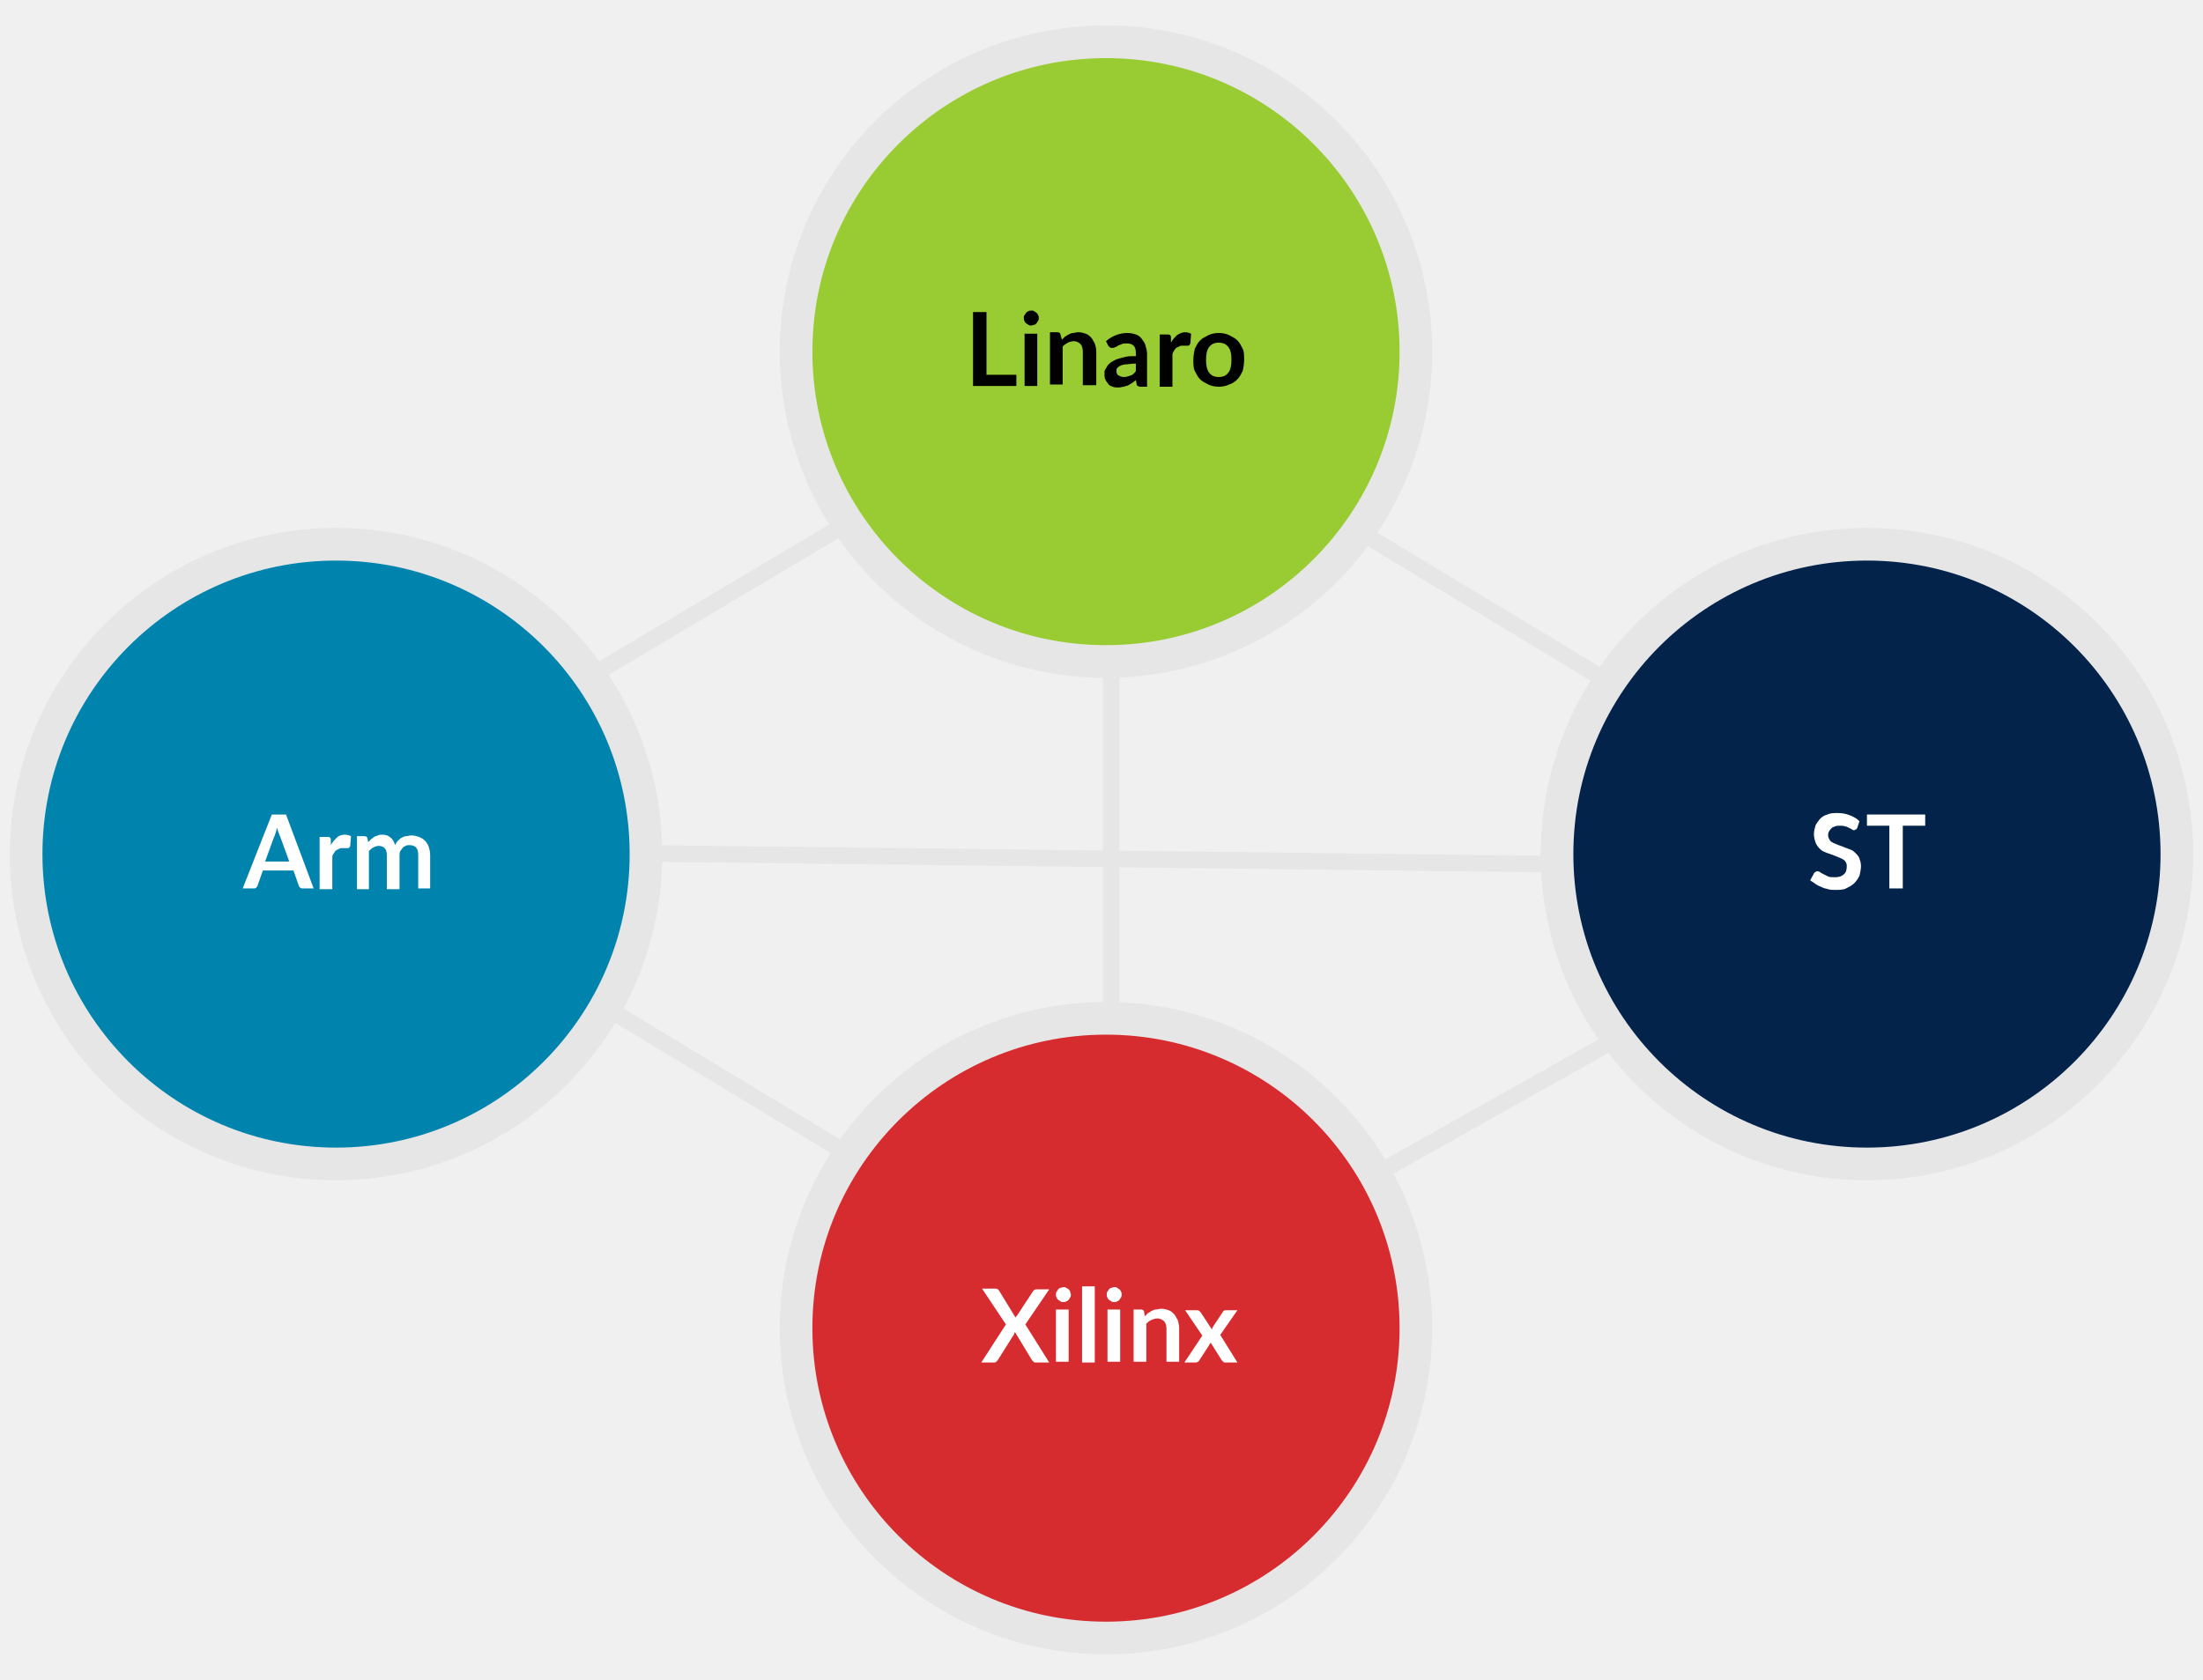
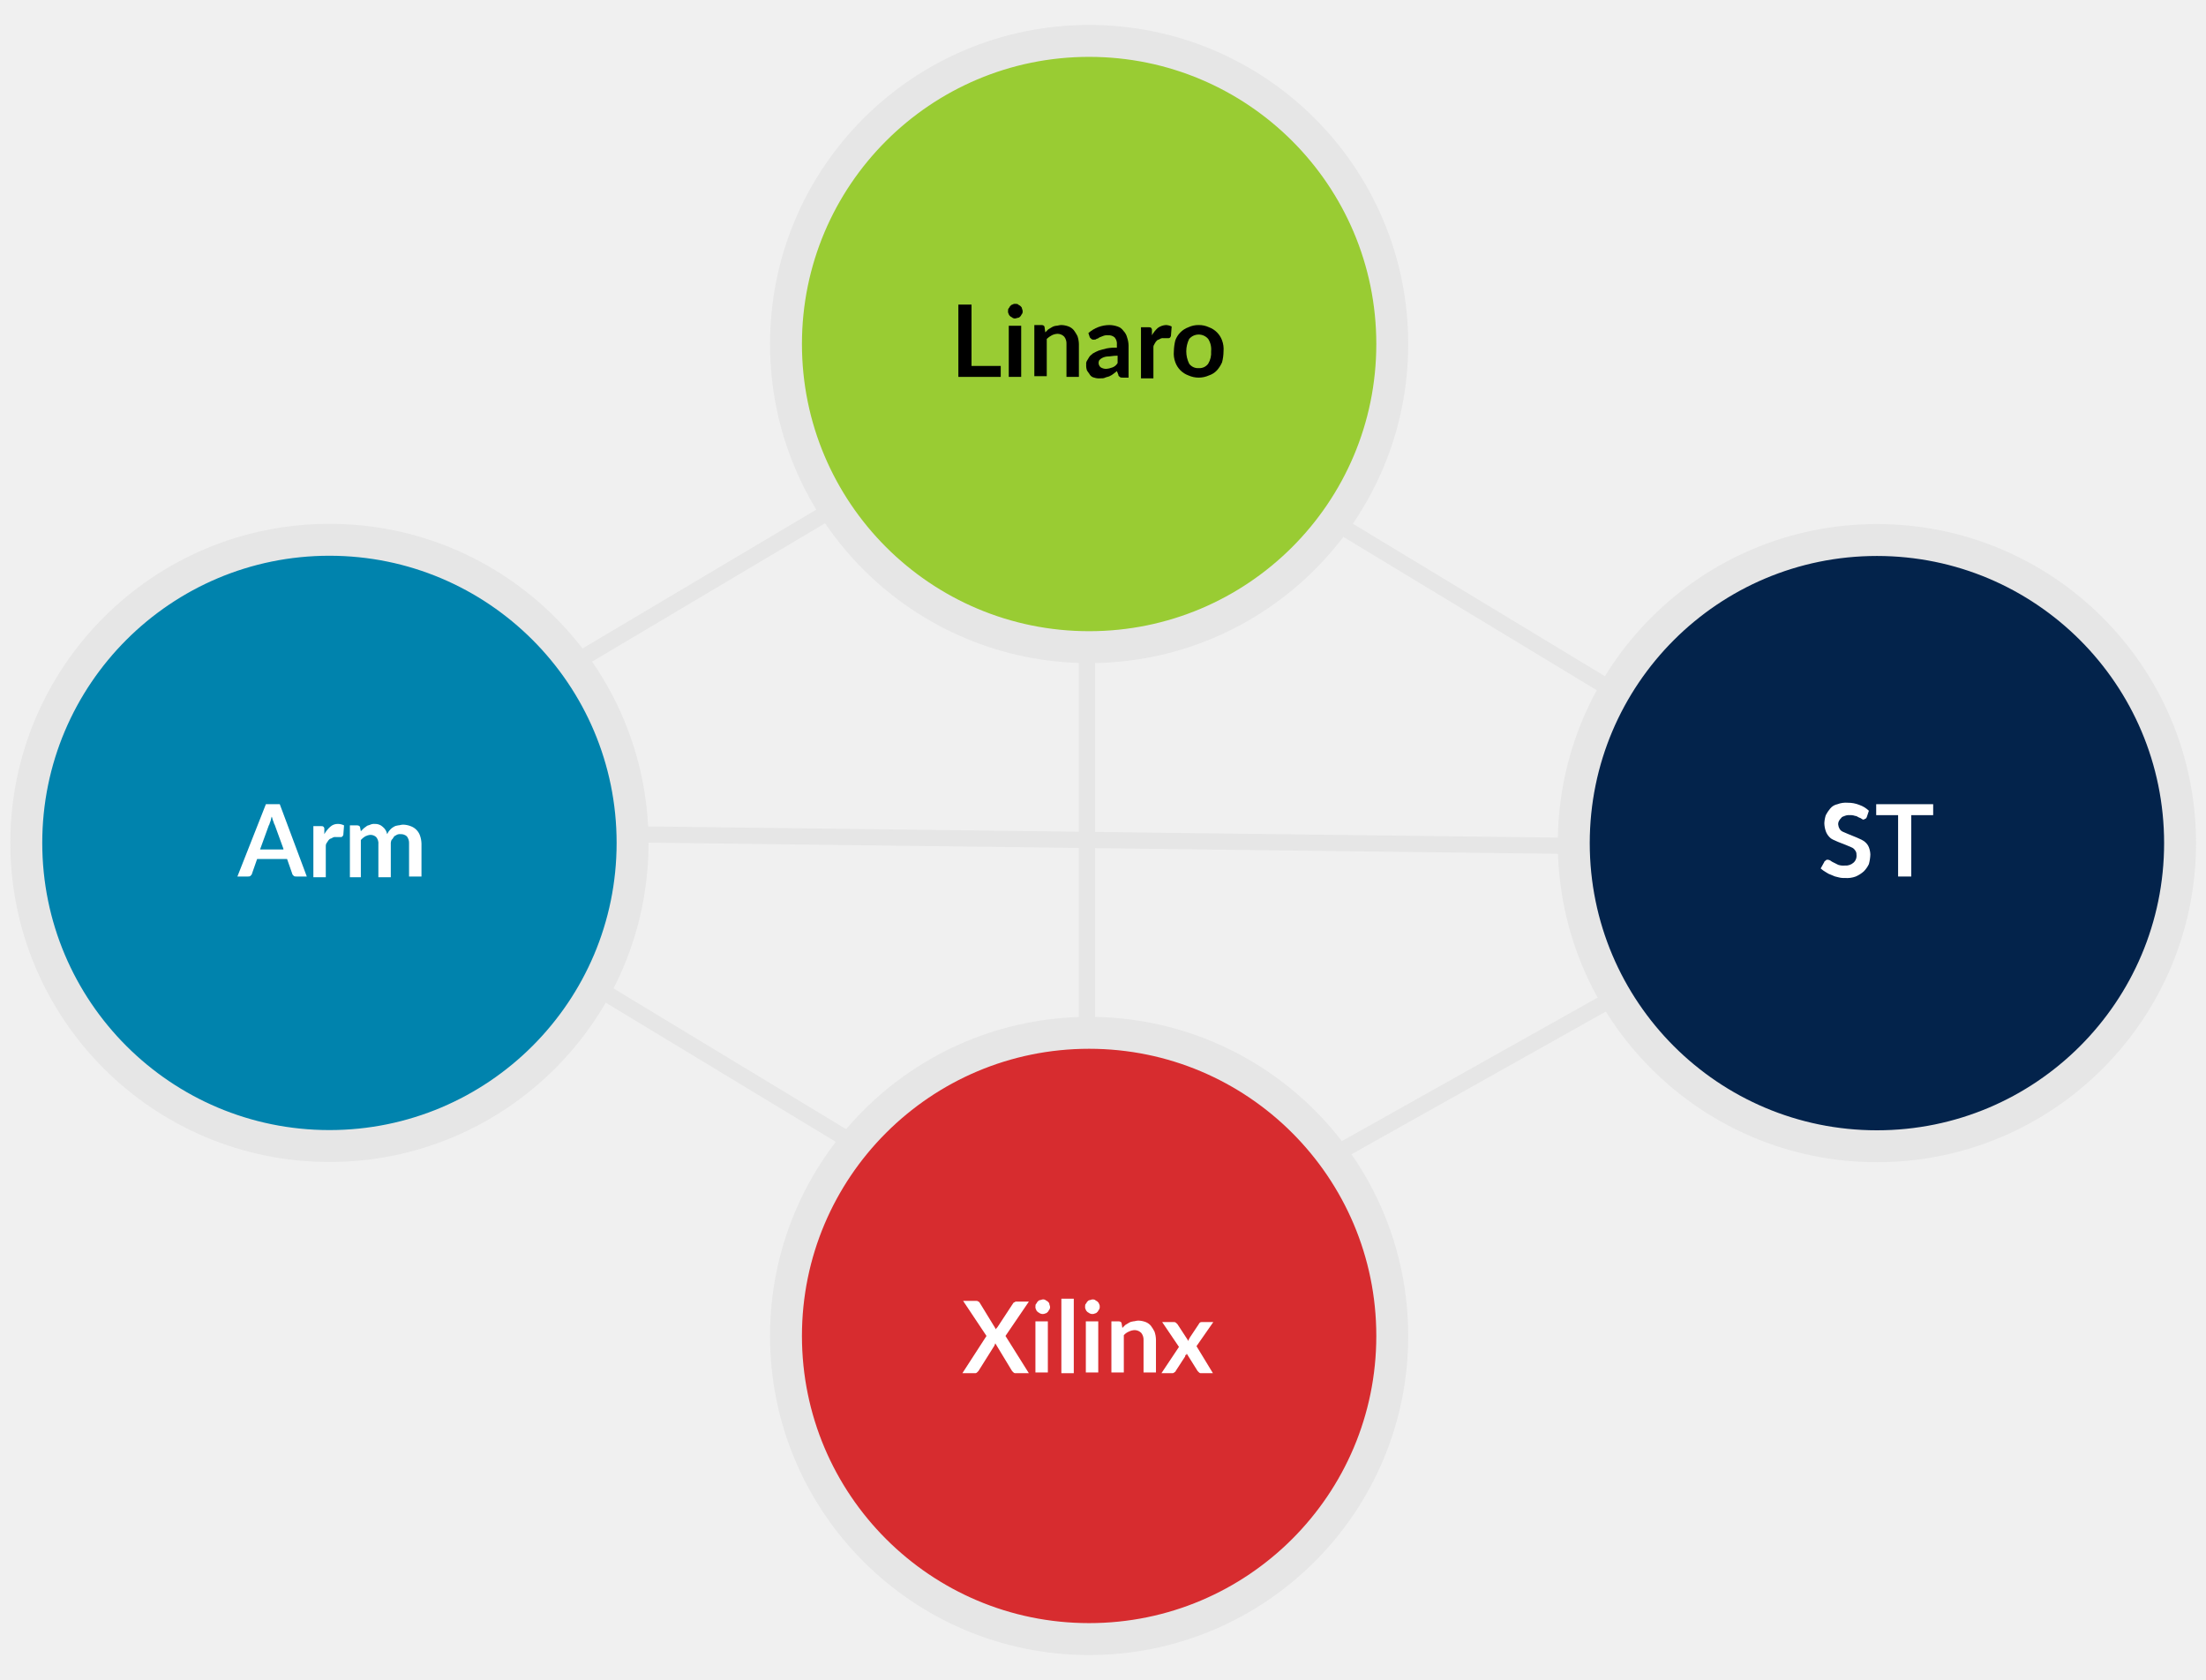
- <svg xmlns="http://www.w3.org/2000/svg" version="1.1" id="Layer_1" x="0px" y="0px" viewBox="0 0 295 225" style="enable-background:new 0 0 295 225;" xml:space="preserve">
-   <style type="text/css">
- 	.st0{fill:none;stroke:#E6E6E6;stroke-width:2.22;stroke-miterlimit:10;}
- 	.st1{fill:#99CC33;stroke:#E6E6E6;stroke-width:4.37;stroke-miterlimit:10;}
- 	.st2{enable-background:new    ;}
- 	.st3{fill:#0083AD;stroke:#E6E6E6;stroke-width:4.37;stroke-miterlimit:10;}
- 	.st4{fill:#FFFFFF;}
- 	.st5{fill:#03234B;stroke:#E6E6E6;stroke-width:4.37;stroke-miterlimit:10;}
- 	.st6{fill:#D72C2F;stroke:#E6E6E6;stroke-width:4.37;stroke-miterlimit:10;}
- </style>
-   <g id="upper">
-     <line class="st0" x1="147.7" y1="177.8" x2="253.9" y2="118.1" />
-     <line class="st0" x1="46.7" y1="109.8" x2="147.1" y2="50.1" />
-     <line class="st0" x1="47.6" y1="114.7" x2="149.9" y2="176.5" />
-     <line class="st0" x1="147.1" y1="50.1" x2="249.5" y2="111.9" />
-     <line class="st0" x1="148.8" y1="48.9" x2="148.8" y2="182.3" />
-     <line class="st0" x1="43.4" y1="113.8" x2="255" y2="116.3" />
-     <circle class="st1" cx="148.1" cy="47.1" r="41.5" />
-     <g class="st2">
-       <path d="M136.1,50.2v1.5h-5.8v-9.9h1.8v8.4H136.1z" />
-       <path d="M139.1,42.6c0,0.1,0,0.3-0.1,0.4c-0.1,0.1-0.1,0.2-0.2,0.3c-0.1,0.1-0.2,0.2-0.3,0.2s-0.3,0.1-0.4,0.1    c-0.1,0-0.3,0-0.4-0.1c-0.1-0.1-0.2-0.1-0.3-0.2c-0.1-0.1-0.2-0.2-0.2-0.3c-0.1-0.1-0.1-0.3-0.1-0.4c0-0.2,0-0.3,0.1-0.4    c0.1-0.1,0.1-0.2,0.2-0.3s0.2-0.2,0.3-0.2c0.1-0.1,0.3-0.1,0.4-0.1c0.2,0,0.3,0,0.4,0.1s0.2,0.1,0.3,0.2c0.1,0.1,0.2,0.2,0.2,0.3    C139.1,42.3,139.1,42.5,139.1,42.6z M138.9,44.7v7h-1.7v-7H138.9z" />
-       <path d="M142.2,45.5c0.1-0.1,0.3-0.3,0.4-0.4c0.2-0.1,0.3-0.2,0.5-0.3s0.4-0.2,0.6-0.2s0.4-0.1,0.7-0.1c0.4,0,0.7,0.1,1,0.2    c0.3,0.1,0.5,0.3,0.7,0.5c0.2,0.2,0.3,0.5,0.5,0.8c0.1,0.3,0.2,0.7,0.2,1.1v4.5H145v-4.5c0-0.4-0.1-0.8-0.3-1    c-0.2-0.2-0.5-0.4-0.9-0.4c-0.3,0-0.6,0.1-0.8,0.2s-0.5,0.3-0.7,0.5v5.1h-1.7v-7h1c0.2,0,0.4,0.1,0.4,0.3L142.2,45.5z" />
-       <path d="M148.1,45.7c0.8-0.7,1.8-1.1,2.9-1.1c0.4,0,0.8,0.1,1.1,0.2c0.3,0.1,0.6,0.3,0.8,0.6s0.4,0.5,0.5,0.9s0.2,0.7,0.2,1.1v4.4    h-0.8c-0.2,0-0.3,0-0.4-0.1c-0.1,0-0.2-0.1-0.2-0.3l-0.1-0.5c-0.2,0.2-0.4,0.3-0.5,0.4c-0.2,0.1-0.3,0.2-0.5,0.3    c-0.2,0.1-0.4,0.1-0.6,0.2c-0.2,0-0.4,0.1-0.7,0.1c-0.3,0-0.6,0-0.8-0.1c-0.3-0.1-0.5-0.2-0.6-0.4c-0.2-0.2-0.3-0.4-0.4-0.6    c-0.1-0.2-0.1-0.5-0.1-0.8c0-0.2,0-0.4,0.1-0.5c0.1-0.2,0.2-0.3,0.3-0.5c0.1-0.2,0.3-0.3,0.5-0.5c0.2-0.1,0.5-0.3,0.8-0.4    c0.3-0.1,0.7-0.2,1.1-0.3c0.4-0.1,0.9-0.1,1.4-0.1v-0.4c0-0.5-0.1-0.8-0.3-1c-0.2-0.2-0.5-0.3-0.9-0.3c-0.3,0-0.5,0-0.7,0.1    c-0.2,0.1-0.3,0.1-0.5,0.2c-0.1,0.1-0.3,0.2-0.4,0.2c-0.1,0.1-0.2,0.1-0.4,0.1c-0.1,0-0.2,0-0.3-0.1s-0.1-0.1-0.2-0.2L148.1,45.7z     M152,48.7c-0.5,0-0.9,0.1-1.2,0.1s-0.6,0.1-0.8,0.2s-0.3,0.2-0.4,0.3c-0.1,0.1-0.1,0.3-0.1,0.4c0,0.3,0.1,0.5,0.3,0.6    c0.2,0.1,0.4,0.2,0.7,0.2c0.3,0,0.6-0.1,0.9-0.2c0.3-0.1,0.5-0.3,0.7-0.6V48.7z" />
-     </g>
-     <g class="st2">
-       <path d="M156.8,45.9c0.2-0.4,0.5-0.7,0.8-1c0.3-0.2,0.7-0.4,1.1-0.4c0.3,0,0.6,0.1,0.8,0.2l-0.1,1.3c0,0.1-0.1,0.1-0.1,0.2    c0,0-0.1,0.1-0.2,0.1c-0.1,0-0.2,0-0.3,0s-0.3,0-0.4,0c-0.2,0-0.4,0-0.5,0.1s-0.3,0.1-0.4,0.2s-0.2,0.2-0.3,0.4s-0.2,0.3-0.2,0.5    v4.3h-1.7v-7h1c0.2,0,0.3,0,0.4,0.1s0.1,0.2,0.1,0.3L156.8,45.9z" />
-     </g>
-     <g class="st2">
-       <path d="M163.2,44.6c0.5,0,1,0.1,1.4,0.3c0.4,0.2,0.8,0.4,1.1,0.7s0.5,0.7,0.7,1.1c0.2,0.4,0.2,0.9,0.2,1.5c0,0.6-0.1,1.1-0.2,1.5    c-0.2,0.4-0.4,0.8-0.7,1.1c-0.3,0.3-0.7,0.6-1.1,0.7c-0.4,0.2-0.9,0.3-1.4,0.3c-0.5,0-1-0.1-1.4-0.3c-0.4-0.2-0.8-0.4-1.1-0.7    c-0.3-0.3-0.5-0.7-0.7-1.1c-0.2-0.4-0.2-0.9-0.2-1.5c0-0.6,0.1-1,0.2-1.5c0.2-0.4,0.4-0.8,0.7-1.1s0.7-0.5,1.1-0.7    C162.2,44.7,162.7,44.6,163.2,44.6z M163.2,50.5c0.6,0,1-0.2,1.3-0.6c0.3-0.4,0.4-1,0.4-1.7c0-0.8-0.1-1.3-0.4-1.7    c-0.3-0.4-0.7-0.6-1.3-0.6c-0.6,0-1,0.2-1.3,0.6c-0.3,0.4-0.4,1-0.4,1.7s0.1,1.3,0.4,1.7C162.2,50.3,162.6,50.5,163.2,50.5z" />
-     </g>
-     <circle class="st3" cx="45" cy="114.4" r="41.5" />
-     <g class="st2">
-       <path class="st4" d="M42,119h-1.4c-0.2,0-0.3,0-0.4-0.1c-0.1-0.1-0.2-0.2-0.2-0.3l-0.7-2h-4.1l-0.7,2c0,0.1-0.1,0.2-0.2,0.3    c-0.1,0.1-0.2,0.1-0.4,0.1h-1.4l3.9-9.9h1.9L42,119z M38.7,115.3l-1.2-3.3c-0.1-0.1-0.1-0.3-0.2-0.5c-0.1-0.2-0.1-0.4-0.2-0.6    c-0.1,0.2-0.1,0.5-0.2,0.7c-0.1,0.2-0.1,0.4-0.2,0.5l-1.2,3.3H38.7z" />
-     </g>
-     <g class="st2">
-       <path class="st4" d="M44.3,113.2c0.2-0.4,0.5-0.7,0.8-1s0.7-0.4,1.1-0.4c0.3,0,0.6,0.1,0.8,0.2l-0.1,1.3c0,0.1-0.1,0.1-0.1,0.2    c0,0-0.1,0.1-0.2,0.1c-0.1,0-0.2,0-0.3,0c-0.1,0-0.3,0-0.4,0c-0.2,0-0.4,0-0.5,0.1s-0.3,0.1-0.4,0.2c-0.1,0.1-0.2,0.2-0.3,0.4    c-0.1,0.1-0.2,0.3-0.2,0.5v4.3h-1.7v-7h1c0.2,0,0.3,0,0.4,0.1s0.1,0.2,0.1,0.3L44.3,113.2z" />
-       <path class="st4" d="M47.8,119v-7h1c0.2,0,0.4,0.1,0.4,0.3l0.1,0.5c0.1-0.1,0.3-0.3,0.4-0.4s0.3-0.2,0.4-0.3s0.3-0.1,0.5-0.2    s0.4-0.1,0.6-0.1c0.4,0,0.8,0.1,1.1,0.4c0.3,0.2,0.5,0.6,0.6,1c0.1-0.2,0.2-0.4,0.4-0.6c0.2-0.2,0.3-0.3,0.5-0.4s0.4-0.2,0.6-0.2    c0.2,0,0.4-0.1,0.7-0.1c0.4,0,0.7,0.1,1,0.2s0.6,0.3,0.8,0.5s0.4,0.5,0.5,0.8s0.2,0.7,0.2,1.1v4.5H56v-4.5c0-0.4-0.1-0.8-0.3-1    c-0.2-0.2-0.5-0.3-0.9-0.3c-0.2,0-0.3,0-0.5,0.1c-0.1,0.1-0.3,0.1-0.4,0.3c-0.1,0.1-0.2,0.3-0.3,0.4c-0.1,0.2-0.1,0.4-0.1,0.6v4.5    h-1.7v-4.5c0-0.5-0.1-0.8-0.3-1c-0.2-0.2-0.5-0.3-0.8-0.3c-0.2,0-0.5,0.1-0.7,0.2c-0.2,0.1-0.4,0.3-0.6,0.5v5.1H47.8z" />
-     </g>
-     <circle class="st5" cx="250" cy="114.4" r="41.5" />
-     <g class="st2">
-       <path class="st4" d="M248.7,110.9c-0.1,0.1-0.1,0.2-0.2,0.2c-0.1,0-0.1,0.1-0.2,0.1c-0.1,0-0.2,0-0.3-0.1    c-0.1-0.1-0.2-0.1-0.4-0.2c-0.2-0.1-0.3-0.2-0.5-0.2c-0.2-0.1-0.5-0.1-0.7-0.1c-0.3,0-0.5,0-0.7,0.1c-0.2,0.1-0.4,0.1-0.5,0.3    c-0.1,0.1-0.2,0.2-0.3,0.4c-0.1,0.2-0.1,0.3-0.1,0.5c0,0.2,0.1,0.4,0.2,0.6s0.3,0.3,0.5,0.4s0.5,0.2,0.7,0.3    c0.3,0.1,0.6,0.2,0.8,0.3s0.6,0.2,0.8,0.3c0.3,0.1,0.5,0.3,0.7,0.5c0.2,0.2,0.4,0.4,0.5,0.7c0.1,0.3,0.2,0.6,0.2,1    c0,0.4-0.1,0.9-0.2,1.3c-0.2,0.4-0.4,0.7-0.7,1c-0.3,0.3-0.7,0.5-1.1,0.7c-0.4,0.2-0.9,0.2-1.5,0.2c-0.3,0-0.6,0-0.9-0.1    c-0.3-0.1-0.6-0.1-0.9-0.3c-0.3-0.1-0.5-0.2-0.8-0.4c-0.2-0.2-0.5-0.3-0.7-0.5l0.5-0.9c0-0.1,0.1-0.1,0.2-0.2s0.2-0.1,0.2-0.1    c0.1,0,0.2,0,0.4,0.1c0.1,0.1,0.3,0.2,0.5,0.3c0.2,0.1,0.4,0.2,0.6,0.3c0.2,0.1,0.5,0.1,0.9,0.1c0.5,0,0.9-0.1,1.2-0.4    c0.3-0.2,0.4-0.6,0.4-1.1c0-0.3-0.1-0.5-0.2-0.6c-0.1-0.2-0.3-0.3-0.5-0.4s-0.5-0.2-0.7-0.3c-0.3-0.1-0.5-0.2-0.8-0.3    c-0.3-0.1-0.6-0.2-0.8-0.3c-0.3-0.1-0.5-0.3-0.7-0.5c-0.2-0.2-0.4-0.5-0.5-0.8c-0.1-0.3-0.2-0.7-0.2-1.1c0-0.4,0.1-0.7,0.2-1.1    c0.1-0.3,0.4-0.6,0.6-0.9c0.3-0.3,0.6-0.5,1-0.6c0.4-0.2,0.9-0.2,1.4-0.2c0.6,0,1.1,0.1,1.6,0.3c0.5,0.2,0.9,0.4,1.3,0.8    L248.7,110.9z" />
-     </g>
-     <g class="st2">
-       <path class="st4" d="M257.8,110.6h-3v8.4H253v-8.4h-3v-1.5h7.8V110.6z" />
-     </g>
-     <circle class="st6" cx="148.1" cy="177.9" r="41.5" />
-     <g class="st2">
-       <path class="st4" d="M140.5,182.5h-1.8c-0.1,0-0.2,0-0.3-0.1s-0.1-0.1-0.2-0.2l-2.3-3.8c0,0.1-0.1,0.2-0.1,0.3l-2.2,3.5    c-0.1,0.1-0.1,0.1-0.2,0.2c-0.1,0.1-0.2,0.1-0.3,0.1h-1.7l3.3-5.1l-3.2-4.8h1.8c0.1,0,0.2,0,0.3,0.1c0.1,0,0.1,0.1,0.2,0.2    l2.2,3.6c0-0.1,0.1-0.2,0.2-0.3l2.1-3.2c0.1-0.1,0.1-0.2,0.2-0.2s0.1-0.1,0.2-0.1h1.8l-3.2,4.7L140.5,182.5z" />
-       <path class="st4" d="M143.4,173.4c0,0.1,0,0.3-0.1,0.4c-0.1,0.1-0.1,0.2-0.2,0.3c-0.1,0.1-0.2,0.2-0.3,0.2    c-0.1,0.1-0.3,0.1-0.4,0.1c-0.1,0-0.3,0-0.4-0.1c-0.1-0.1-0.2-0.1-0.3-0.2s-0.2-0.2-0.2-0.3c-0.1-0.1-0.1-0.3-0.1-0.4    c0-0.2,0-0.3,0.1-0.4c0.1-0.1,0.1-0.2,0.2-0.3s0.2-0.2,0.3-0.2s0.3-0.1,0.4-0.1c0.1,0,0.3,0,0.4,0.1c0.1,0.1,0.2,0.1,0.3,0.2    c0.1,0.1,0.2,0.2,0.2,0.3C143.3,173.1,143.4,173.3,143.4,173.4z M143.1,175.4v7h-1.7v-7H143.1z" />
-       <path class="st4" d="M146.6,172.3v10.2h-1.7v-10.2H146.6z" />
-       <path class="st4" d="M150.2,173.4c0,0.1,0,0.3-0.1,0.4c-0.1,0.1-0.1,0.2-0.2,0.3c-0.1,0.1-0.2,0.2-0.3,0.2    c-0.1,0.1-0.3,0.1-0.4,0.1c-0.1,0-0.3,0-0.4-0.1c-0.1-0.1-0.2-0.1-0.3-0.2s-0.2-0.2-0.2-0.3c-0.1-0.1-0.1-0.3-0.1-0.4    c0-0.2,0-0.3,0.1-0.4c0.1-0.1,0.1-0.2,0.2-0.3s0.2-0.2,0.3-0.2s0.3-0.1,0.4-0.1c0.2,0,0.3,0,0.4,0.1s0.2,0.1,0.3,0.2    c0.1,0.1,0.2,0.2,0.2,0.3C150.2,173.1,150.2,173.3,150.2,173.4z M150,175.4v7h-1.7v-7H150z" />
-       <path class="st4" d="M153.3,176.3c0.1-0.1,0.3-0.3,0.4-0.4c0.2-0.1,0.3-0.2,0.5-0.3c0.2-0.1,0.4-0.2,0.6-0.2s0.4-0.1,0.7-0.1    c0.4,0,0.7,0.1,1,0.2s0.5,0.3,0.7,0.5c0.2,0.2,0.3,0.5,0.5,0.8c0.1,0.3,0.2,0.7,0.2,1.1v4.5h-1.7V178c0-0.4-0.1-0.8-0.3-1    c-0.2-0.2-0.5-0.4-0.9-0.4c-0.3,0-0.6,0.1-0.8,0.2c-0.3,0.1-0.5,0.3-0.7,0.5v5.1h-1.7v-7h1c0.2,0,0.4,0.1,0.4,0.3L153.3,176.3z" />
-       <path class="st4" d="M165.7,182.5h-1.6c-0.1,0-0.2,0-0.3-0.1s-0.1-0.1-0.2-0.2l-1.5-2.4c0,0.1,0,0.2-0.1,0.2    c0,0.1-0.1,0.1-0.1,0.2l-1.3,2c0,0.1-0.1,0.1-0.2,0.2c-0.1,0.1-0.2,0.1-0.3,0.1h-1.5l2.4-3.6l-2.3-3.4h1.6c0.1,0,0.2,0,0.3,0.1    s0.1,0.1,0.2,0.2l1.5,2.3c0-0.2,0.1-0.3,0.2-0.5l1.2-1.8c0.1-0.2,0.2-0.3,0.4-0.3h1.6l-2.3,3.3L165.7,182.5z" />
-     </g>
+ <svg xmlns="http://www.w3.org/2000/svg" id="Layer_1" data-name="Layer 1" viewBox="0 0 302 230">
+   <defs>
+     <style>.cls-1{fill:none;stroke-width:2.22px;}.cls-1,.cls-2,.cls-4,.cls-6,.cls-7{stroke:#e6e6e6;stroke-miterlimit:10;}.cls-2{fill:#9c3;}.cls-2,.cls-4,.cls-6,.cls-7{stroke-width:4.37px;}.cls-3{isolation:isolate;}.cls-4{fill:#0083ad;}.cls-5{fill:#fff;}.cls-6{fill:#d72c2f;}.cls-7{fill:#03234b;}</style>
+   </defs>
+   <line class="cls-1" x1="147.7" y1="177.7" x2="253.9" y2="118.1" />
+   <line class="cls-1" x1="46.7" y1="109.7" x2="147.2" y2="50" />
+   <line class="cls-1" x1="47.6" y1="114.6" x2="149.9" y2="176.5" />
+   <line class="cls-1" x1="147.2" y1="50" x2="249.5" y2="111.9" />
+   <line class="cls-1" x1="148.8" y1="48.8" x2="148.8" y2="182.3" />
+   <line class="cls-1" x1="43.4" y1="113.7" x2="255" y2="116.3" />
+   <circle class="cls-2" cx="149.1" cy="47.1" r="41.5" />
+   <g class="cls-3">
+     <path d="M137,50.1v1.5h-5.8V41.7H133v8.4Z" />
+     <path d="M140,42.6a.6.6,0,0,1-.1.4c-.1.1-.1.2-.2.3s-.2.2-.3.2-.3.1-.4.1a.6.6,0,0,1-.4-.1c-.1-.1-.2-.1-.3-.2s-.2-.2-.2-.3a.6.6,0,0,1-.1-.4c0-.2,0-.3.1-.4s.1-.2.2-.3.2-.2.3-.2a.6.6,0,0,1,.4-.1c.2,0,.3,0,.4.1s.2.1.3.2.2.2.2.3S140,42.4,140,42.6Zm-.2,2v7h-1.7v-7Z" />
+     <path d="M143.1,45.5l.4-.4c.2-.1.3-.2.5-.3a1.42,1.42,0,0,1,.6-.2c.2,0,.4-.1.7-.1a3,3,0,0,1,1,.2,1.79,1.79,0,0,1,.7.5,5.58,5.58,0,0,1,.5.8,3.59,3.59,0,0,1,.2,1.1v4.5H146V47.1a1.49,1.49,0,0,0-.3-1,1.27,1.27,0,0,0-.9-.4,1.88,1.88,0,0,0-.8.2,3,3,0,0,0-.7.5v5.1h-1.7v-7h1c.2,0,.4.1.4.3Z" />
+     <path d="M149,45.6a4.36,4.36,0,0,1,2.9-1.1,3.59,3.59,0,0,1,1.1.2,1.56,1.56,0,0,1,.8.6,1.93,1.93,0,0,1,.5.9,3.59,3.59,0,0,1,.2,1.1v4.4h-.8c-.2,0-.3,0-.4-.1s-.2-.1-.2-.3l-.2-.5c-.2.2-.4.3-.5.4s-.3.2-.5.3-.4.1-.6.2-.4.1-.7.1a2,2,0,0,1-.8-.1.92.92,0,0,1-.6-.4c-.1-.2-.3-.4-.4-.6a2,2,0,0,1-.1-.8.75.75,0,0,1,.1-.5c.1-.2.2-.3.3-.5s.3-.3.5-.5a5.94,5.94,0,0,1,.8-.4c.3-.1.7-.2,1.1-.3a6.15,6.15,0,0,1,1.4-.1v-.4a1.33,1.33,0,0,0-.3-1,1.22,1.22,0,0,0-.9-.3,1.48,1.48,0,0,0-.7.1c-.2.1-.3.1-.5.2a.76.76,0,0,1-.4.2c-.1.1-.2.1-.4.1a.37.37,0,0,1-.3-.1l-.2-.2Zm3.9,3.1c-.5,0-.9.1-1.2.1a1.88,1.88,0,0,0-.8.2,1.38,1.38,0,0,0-.4.3.78.78,0,0,0,.2,1,1.45,1.45,0,0,0,.7.2,2.92,2.92,0,0,0,.9-.2,1.34,1.34,0,0,0,.7-.6v-1Z" />
+   </g>
+   <g class="cls-3">
+     <path d="M157.7,45.9a3.92,3.92,0,0,1,.8-1,2.1,2.1,0,0,1,1.1-.4,1.88,1.88,0,0,1,.8.2l-.1,1.3c0,.1-.1.1-.1.2a.35.35,0,0,1-.2.1h-.7a.75.75,0,0,0-.5.1c-.1.1-.3.1-.4.2a1.38,1.38,0,0,0-.3.4c-.1.2-.2.3-.2.5v4.3h-1.7v-7h1c.2,0,.3,0,.4.1a.37.37,0,0,1,.1.3Z" />
+   </g>
+   <g class="cls-3">
+     <path d="M164.1,44.5a3.19,3.19,0,0,1,1.4.3,3,3,0,0,1,1.8,1.8,3.42,3.42,0,0,1,.2,1.5,6.05,6.05,0,0,1-.2,1.5,4.13,4.13,0,0,1-.7,1.1,2.59,2.59,0,0,1-1.1.7,3.42,3.42,0,0,1-2.8,0,3,3,0,0,1-1.8-1.8,3.42,3.42,0,0,1-.2-1.5,6.8,6.8,0,0,1,.2-1.5,3,3,0,0,1,1.8-1.8A3.19,3.19,0,0,1,164.1,44.5Zm0,5.9a1.49,1.49,0,0,0,1.3-.6,2.86,2.86,0,0,0,.4-1.7,2.67,2.67,0,0,0-.4-1.7,1.71,1.71,0,0,0-2.6,0,3.81,3.81,0,0,0,0,3.4A1.49,1.49,0,0,0,164.1,50.4Z" />
+   </g>
+   <circle class="cls-4" cx="45.1" cy="115.4" r="41.5" />
+   <g class="cls-3">
+     <path class="cls-5" d="M42,120H40.6c-.2,0-.3,0-.4-.1s-.2-.2-.2-.3l-.7-2H35.2l-.7,2c0,.1-.1.2-.2.3s-.2.1-.4.1H32.5l3.9-9.9h1.9Zm-3.2-3.8-1.2-3.3c-.1-.1-.1-.3-.2-.5s-.1-.4-.2-.6c-.1.2-.1.5-.2.7s-.1.4-.2.5l-1.2,3.3h3.2Z" />
+   </g>
+   <g class="cls-3">
+     <path class="cls-5" d="M44.4,114.2a3.92,3.92,0,0,1,.8-1,1.5,1.5,0,0,1,1.1-.4,1.88,1.88,0,0,1,.8.2l-.1,1.3c0,.1-.1.1-.1.2a.35.35,0,0,1-.2.1H46a.75.75,0,0,0-.5.1c-.1.1-.3.1-.4.2a1.38,1.38,0,0,0-.3.4.76.76,0,0,0-.2.5v4.3H42.9v-7h1c.2,0,.3,0,.4.1a.37.37,0,0,1,.1.3Z" />
+     <path class="cls-5" d="M47.9,120v-7h1c.2,0,.4.1.4.3l.1.5.4-.4c.1-.1.3-.2.4-.3s.3-.1.5-.2a1.27,1.27,0,0,1,.6-.1,1.5,1.5,0,0,1,1.1.4,1.7,1.7,0,0,1,.6,1,2.09,2.09,0,0,1,.4-.6,1.76,1.76,0,0,1,.5-.4,1.42,1.42,0,0,1,.6-.2c.2,0,.4-.1.7-.1a3,3,0,0,1,1,.2,2.1,2.1,0,0,1,1.3,1.3,3.59,3.59,0,0,1,.2,1.1V120H56v-4.5a1.49,1.49,0,0,0-.3-1,1.22,1.22,0,0,0-.9-.3.9.9,0,0,0-.5.1c-.1.1-.3.1-.4.3s-.2.3-.3.4a1.27,1.27,0,0,0-.1.6v4.5H51.8v-4.5a1.33,1.33,0,0,0-.3-1,1.14,1.14,0,0,0-.8-.3,1.85,1.85,0,0,0-.7.2,2.65,2.65,0,0,0-.6.5v5.1H47.9Z" />
+   </g>
+   <circle class="cls-6" cx="149.1" cy="182.9" r="41.5" />
+   <circle class="cls-7" cx="256.95" cy="115.43" r="41.5" />
+   <g class="cls-3">
+     <path class="cls-5" d="M140.85,188h-1.8a.37.37,0,0,1-.3-.1l-.2-.2-2.3-3.8c0,.1-.1.2-.1.3l-2.2,3.5-.2.2a.37.37,0,0,1-.3.1h-1.7l3.3-5.1-3.2-4.8h1.8a.37.37,0,0,1,.3.1c.1,0,.1.1.2.2l2.2,3.6c0-.1.1-.2.2-.3l2.1-3.2c.1-.1.1-.2.2-.2s.1-.1.2-.1h1.8l-3.2,4.7Z" />
+     <path class="cls-5" d="M143.75,178.9a.6.6,0,0,1-.1.4c-.1.1-.1.2-.2.3s-.2.2-.3.2a.85.85,0,0,1-.8,0c-.1-.1-.2-.1-.3-.2s-.2-.2-.2-.3a.6.6,0,0,1-.1-.4c0-.2,0-.3.1-.4s.1-.2.2-.3.2-.2.3-.2.3-.1.4-.1a.6.6,0,0,1,.4.1c.1.1.2.1.3.2s.2.2.2.3S143.75,178.8,143.75,178.9Zm-.3,2v7h-1.7v-7Z" />
+     <path class="cls-5" d="M147,177.8V188h-1.7V177.8Z" />
+     <path class="cls-5" d="M150.55,178.9a.6.6,0,0,1-.1.4c-.1.1-.1.2-.2.3s-.2.2-.3.2a.85.85,0,0,1-.8,0c-.1-.1-.2-.1-.3-.2s-.2-.2-.2-.3a.6.6,0,0,1-.1-.4c0-.2,0-.3.1-.4s.1-.2.2-.3.2-.2.3-.2.3-.1.4-.1.3,0,.4.1.2.1.3.2.2.2.2.3A.6.6,0,0,1,150.55,178.9Zm-.2,2v7h-1.7v-7Z" />
+     <path class="cls-5" d="M153.65,181.8l.4-.4c.2-.1.3-.2.5-.3a1.42,1.42,0,0,1,.6-.2c.2,0,.4-.1.7-.1a3,3,0,0,1,1,.2,1.79,1.79,0,0,1,.7.5,5.58,5.58,0,0,1,.5.8,3.59,3.59,0,0,1,.2,1.1v4.5h-1.7v-4.4a1.49,1.49,0,0,0-.3-1,1.27,1.27,0,0,0-.9-.4,1.88,1.88,0,0,0-.8.2,1.79,1.79,0,0,0-.7.5v5.1h-1.7v-7h1c.2,0,.4.1.4.3Z" />
+     <path class="cls-5" d="M166.05,188h-1.6a.37.37,0,0,1-.3-.1l-.2-.2-1.5-2.4c0,.1,0,.2-.1.2s-.1.1-.1.2l-1.3,2c0,.1-.1.1-.2.2a.37.37,0,0,1-.3.1H159l2.4-3.6-2.3-3.4h1.6a.37.37,0,0,1,.3.1l.2.2,1.5,2.3c0-.2.1-.3.2-.5l1.2-1.8c.1-.2.2-.3.4-.3h1.6l-2.3,3.3Z" />
+   </g>
+   <g class="cls-3">
+     <path class="cls-5" d="M255.55,111.9c-.1.1-.1.2-.2.2s-.1.1-.2.1a.37.37,0,0,1-.3-.1c-.1-.1-.2-.1-.4-.2s-.3-.2-.5-.2a1.7,1.7,0,0,0-.7-.1,1.48,1.48,0,0,0-.7.1c-.2.1-.4.1-.5.3a1.38,1.38,0,0,0-.3.4.9.9,0,0,0-.1.5,1.42,1.42,0,0,0,.2.6,1,1,0,0,0,.5.4c.2.1.5.2.7.3a60958124177564.05,60958124177564.05,0,0,0,1.6.6,3,3,0,0,1,.7.5,1.79,1.79,0,0,1,.5.7,3,3,0,0,1,.2,1,5.85,5.85,0,0,1-.2,1.3,3.59,3.59,0,0,1-.7,1,4.13,4.13,0,0,1-1.1.7,3.42,3.42,0,0,1-1.5.2,2.77,2.77,0,0,1-.9-.1,3.18,3.18,0,0,1-.9-.3,3,3,0,0,1-.8-.4,4.23,4.23,0,0,1-.7-.5l.5-.9c0-.1.1-.1.2-.2s.1-.1.2-.1a.76.76,0,0,1,.4.1,2.19,2.19,0,0,0,.5.3l.6.3a2.22,2.22,0,0,0,.9.1,1.59,1.59,0,0,0,1.2-.4,1.25,1.25,0,0,0,.4-1.1.85.85,0,0,0-.2-.6,1,1,0,0,0-.5-.4c-.2-.1-.5-.2-.7-.3a30479062088818.56,30479062088818.56,0,0,1-1.6-.6,1.79,1.79,0,0,1-.7-.5,2.18,2.18,0,0,1-.5-.8,3.59,3.59,0,0,1-.2-1.1,4.25,4.25,0,0,1,.2-1.1,4.7,4.7,0,0,1,.6-.9,1.7,1.7,0,0,1,1-.6,3.18,3.18,0,0,1,1.4-.2,4.15,4.15,0,0,1,1.6.3,3.53,3.53,0,0,1,1.3.8Z" />
+   </g>
+   <g class="cls-3">
+     <path class="cls-5" d="M264.65,111.6h-3V120h-1.8v-8.4h-3v-1.5h7.8Z" />
  </g>
</svg>
